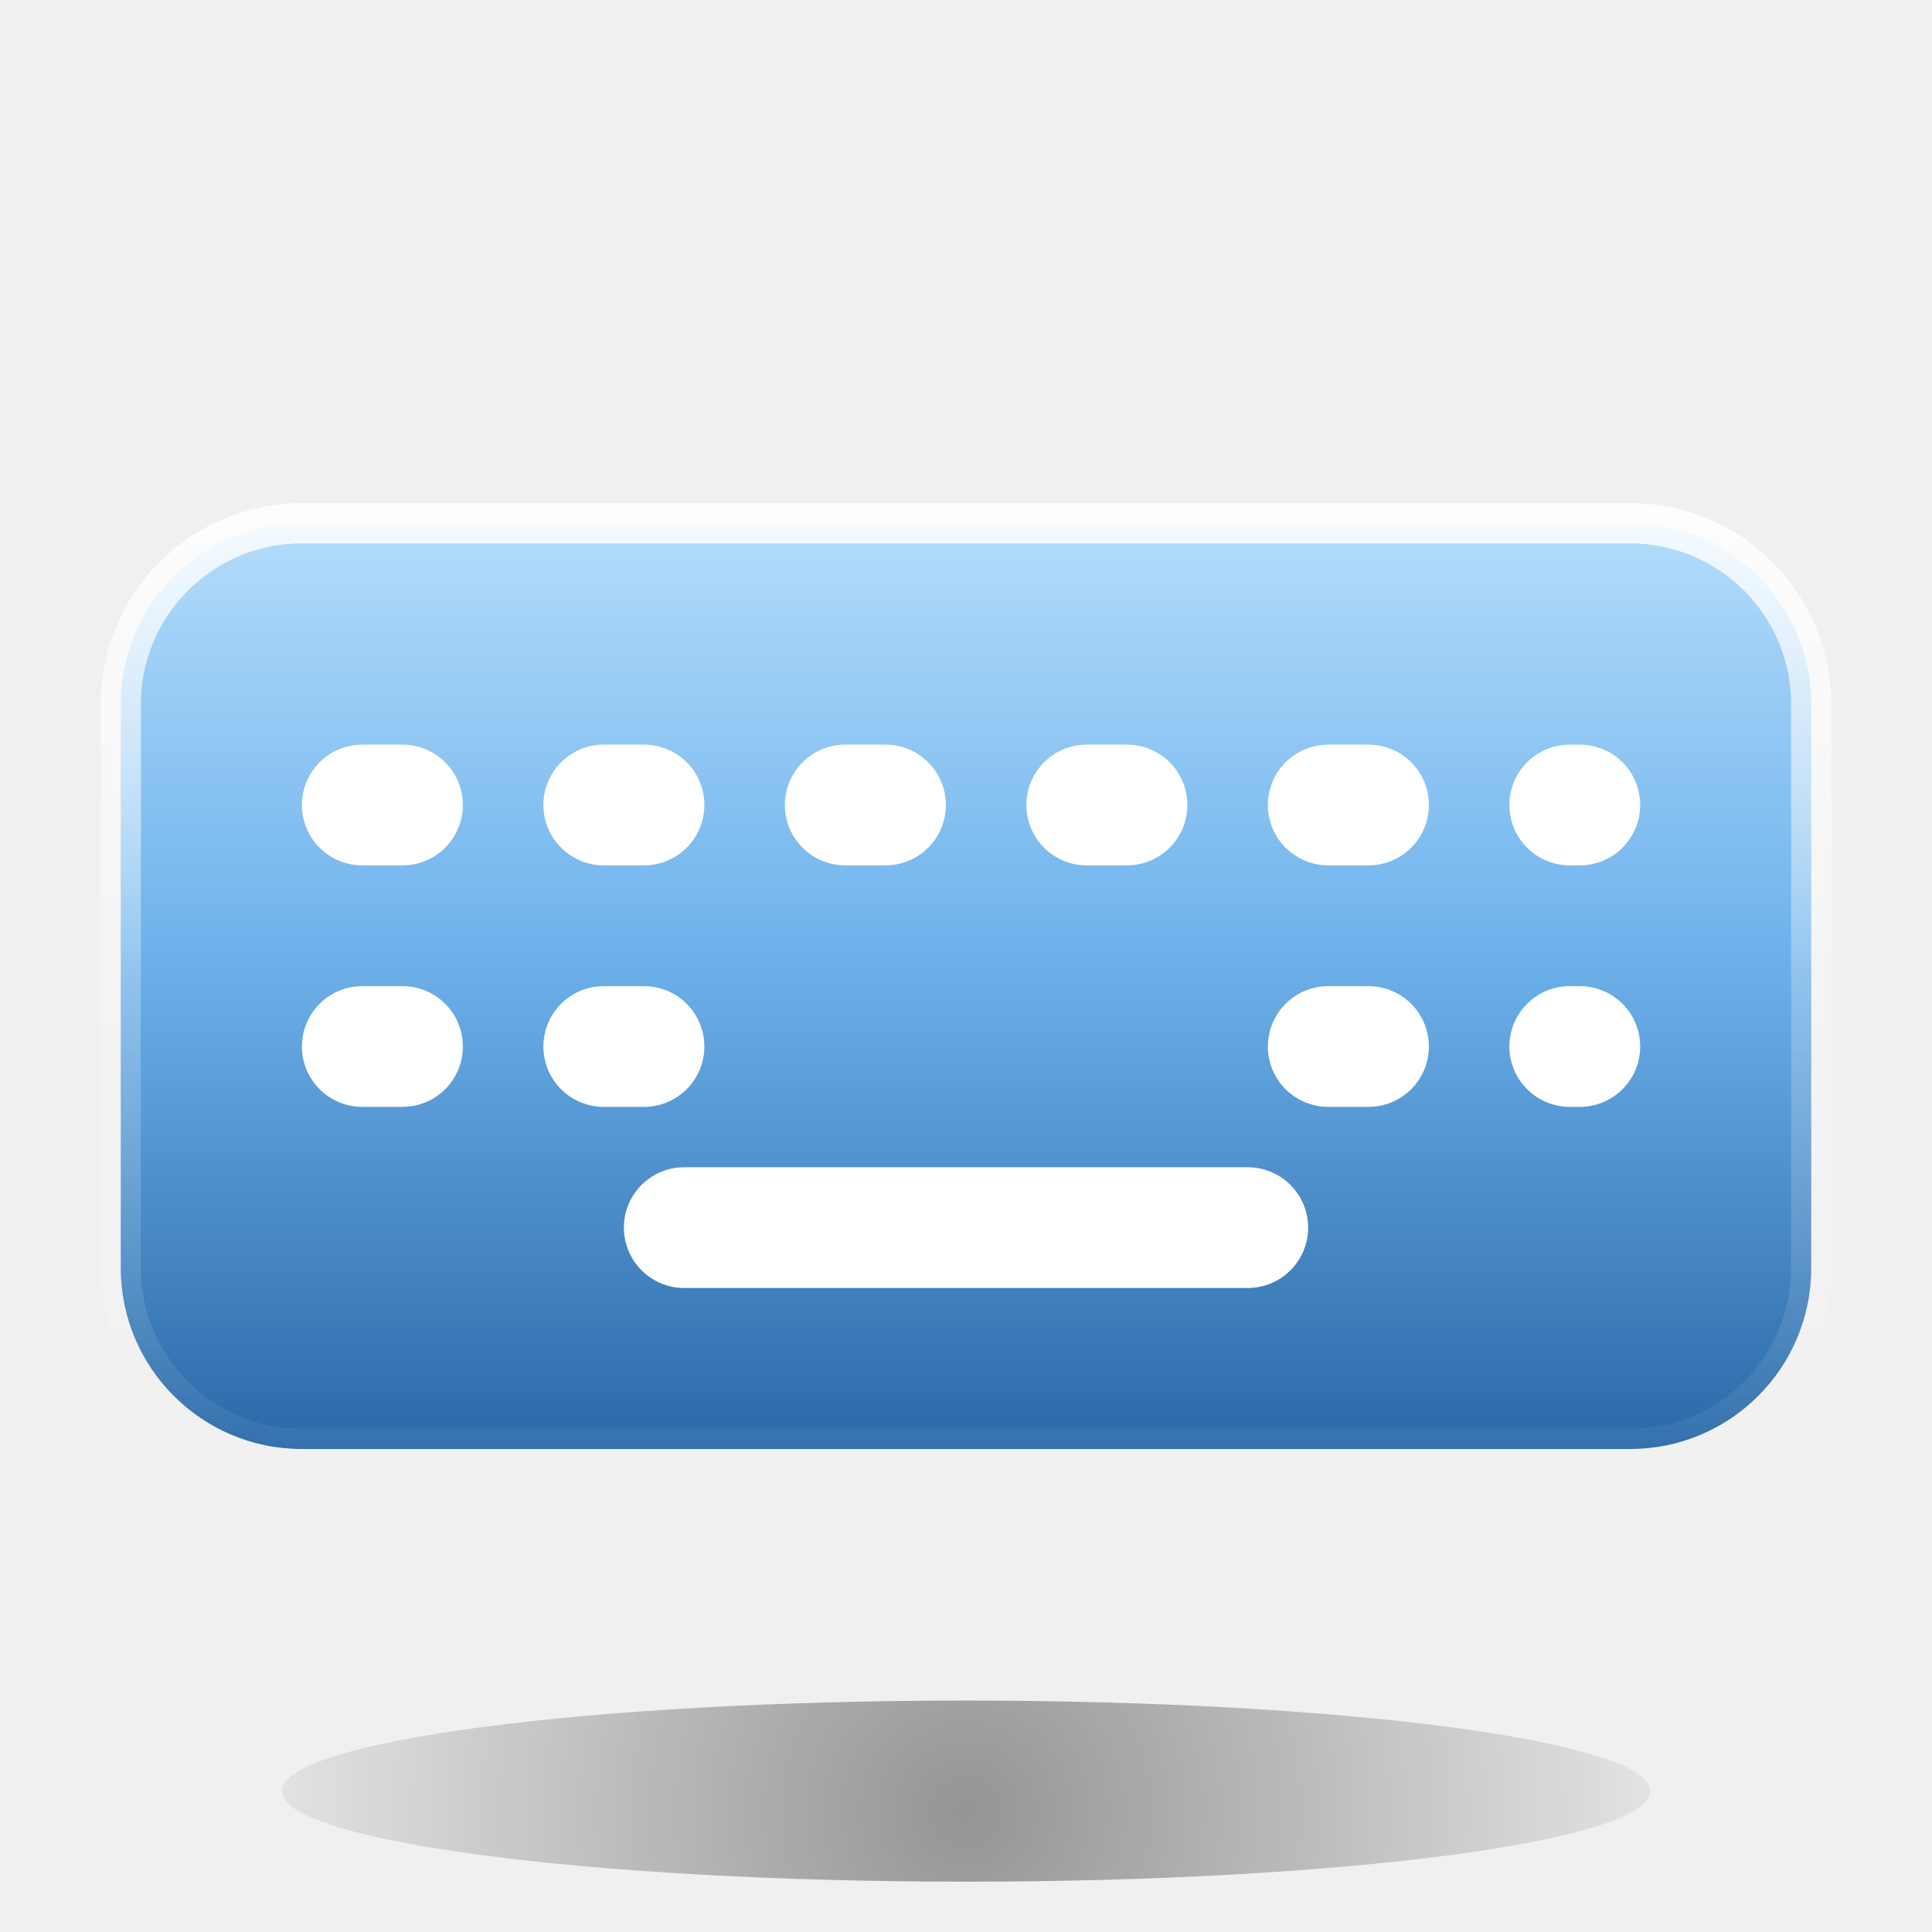
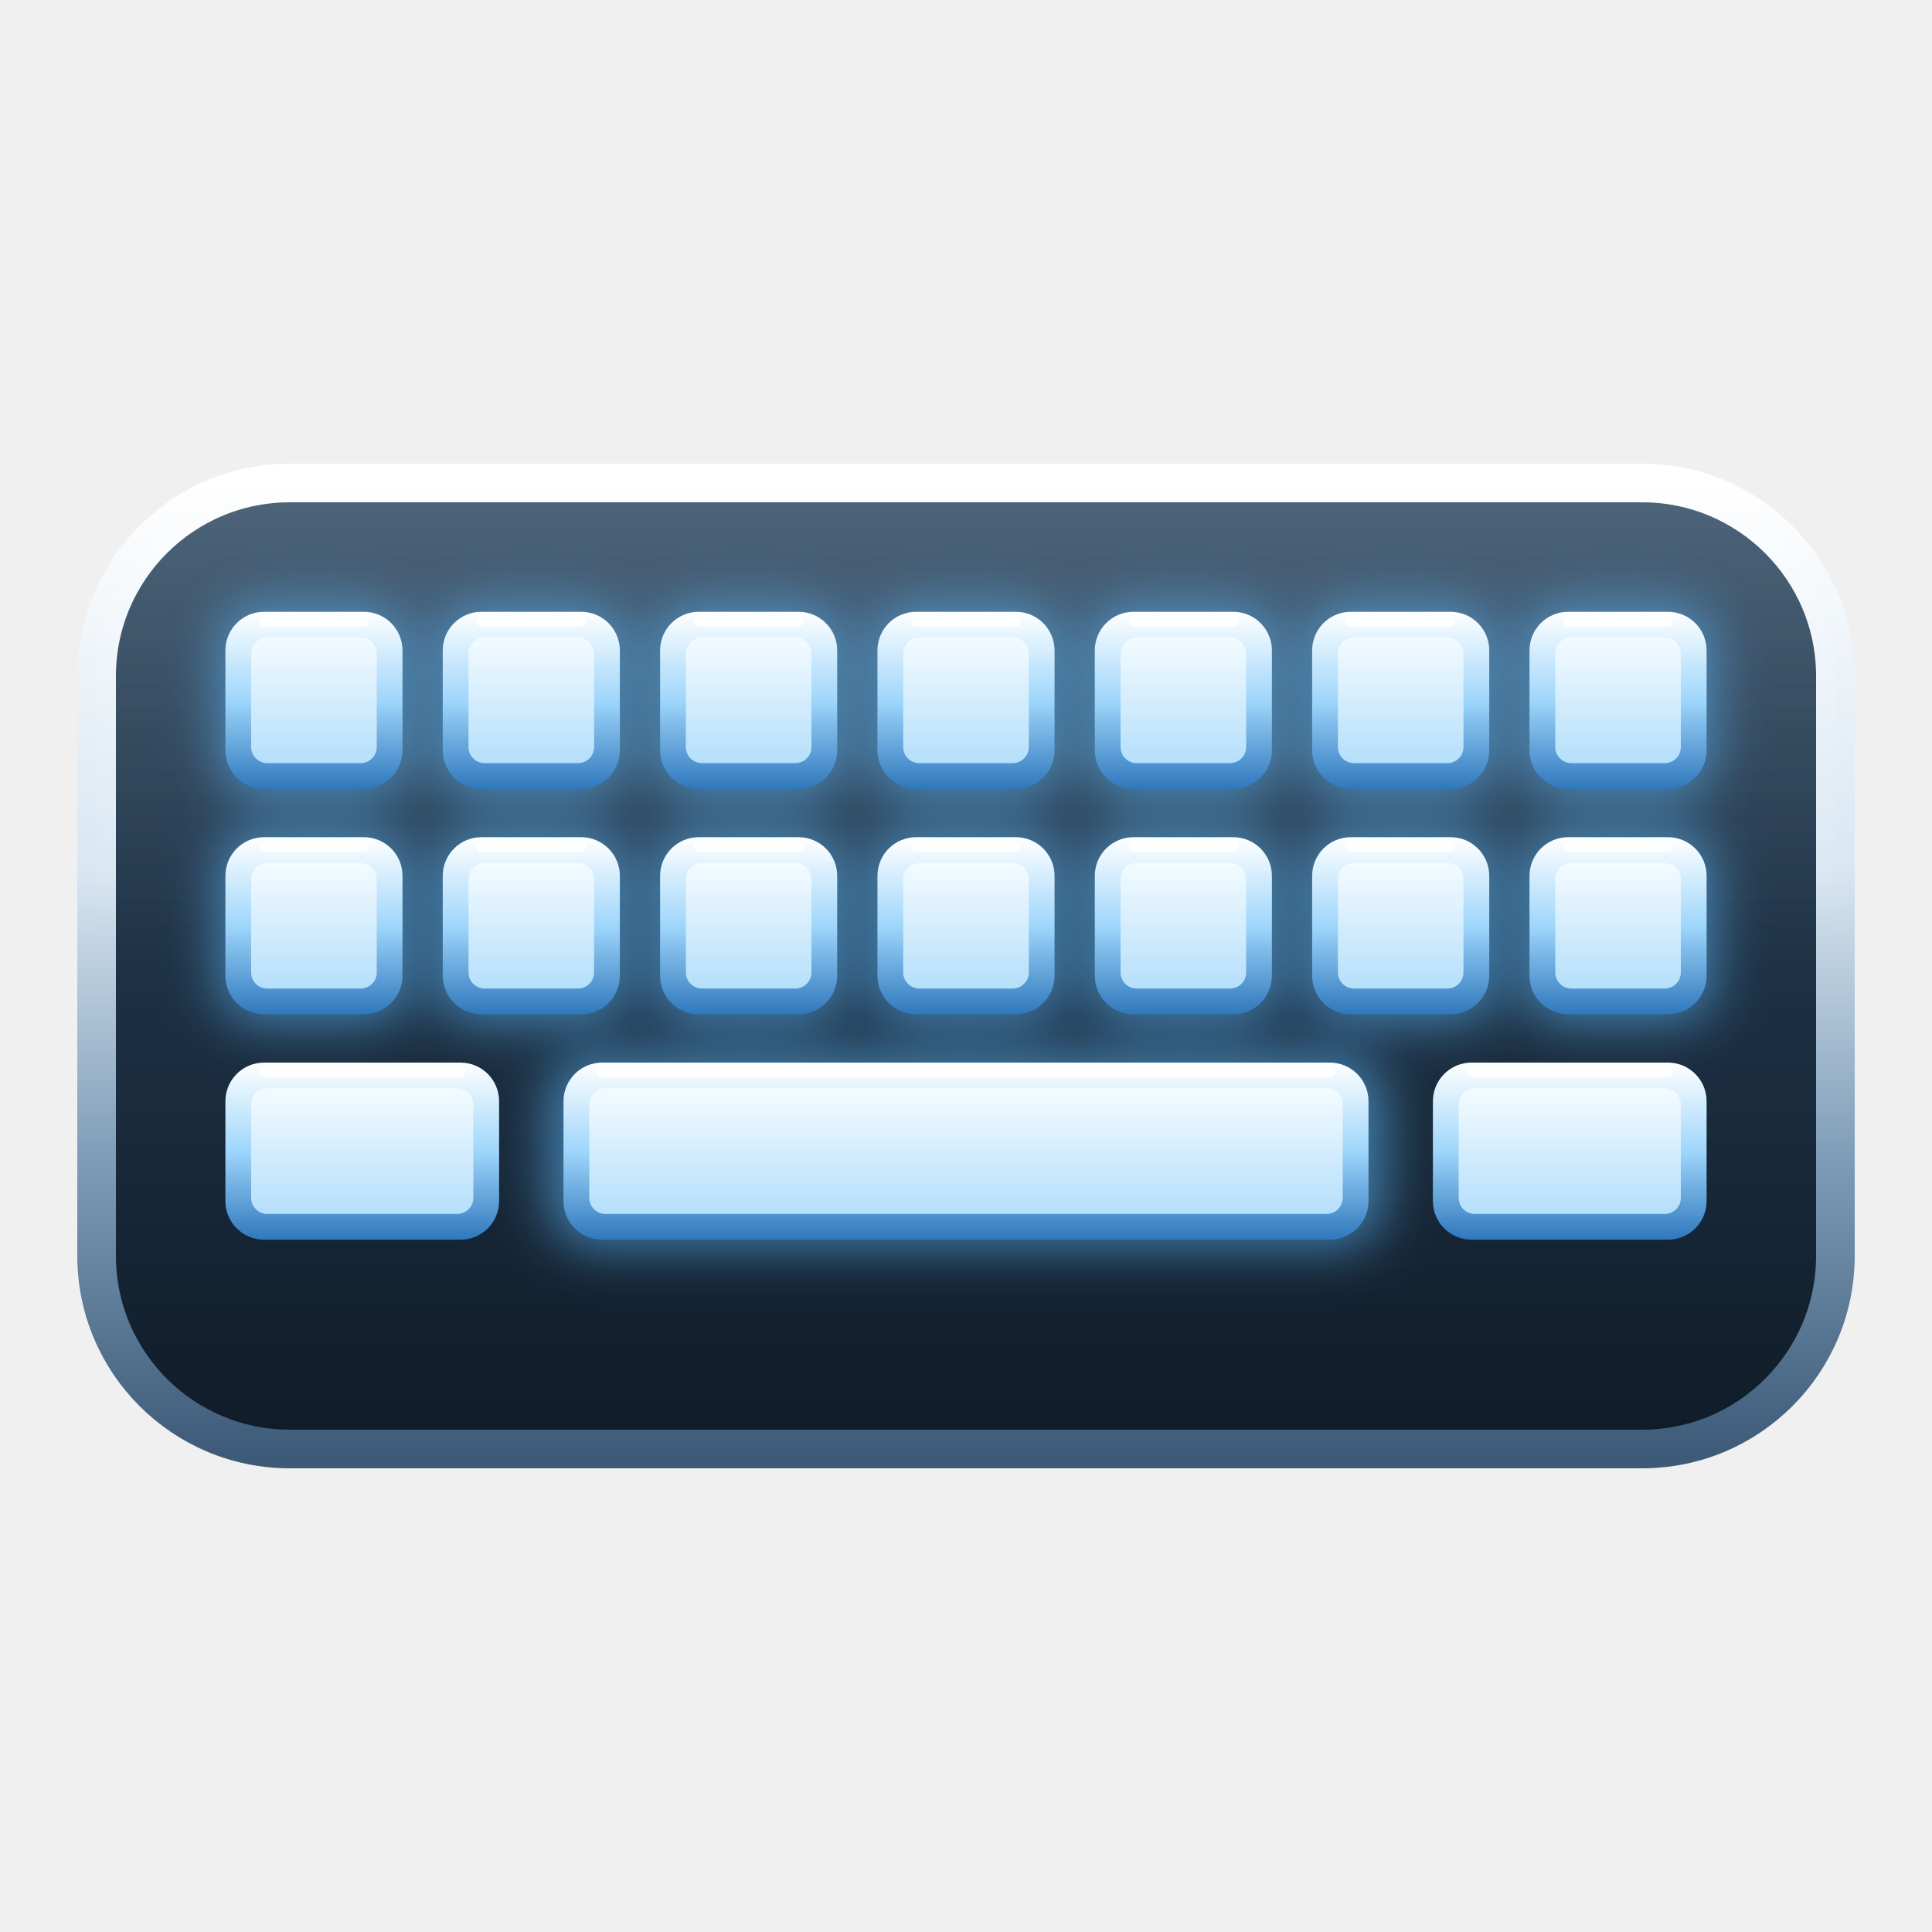
- <svg xmlns="http://www.w3.org/2000/svg" viewBox="0 0 96 96" width="96" height="96">
+ <svg xmlns="http://www.w3.org/2000/svg" viewBox="0 0 120 120" width="96" height="96">
  <defs>
-     <linearGradient id="g" x1="0" y1="0" x2="0" y2="1">
-       <stop offset="0" stop-color="#b4dcfb" stop-opacity="1" />
-       <stop offset="0.45" stop-color="#6fb3ec" stop-opacity="1" />
-       <stop offset="1" stop-color="#2a69a8" stop-opacity="1" />
+     <linearGradient id="deepK" x1="0" y1="0" x2="0" y2="1">
+       <stop offset="0" stop-color="#2c4862" />
+       <stop offset="1" stop-color="#0f1b28" />
    </linearGradient>
-     <linearGradient id="d" x1="0" y1="0" x2="0" y2="1">
-       <stop offset="0" stop-color="#2b4561" stop-opacity="1" />
-       <stop offset="1" stop-color="#0f1b28" stop-opacity="1" />
+     <linearGradient id="mCh" x1="0" y1="0" x2="0" y2="1">
+       <stop offset="0" stop-color="#ffffff" />
+       <stop offset="0.4" stop-color="#d9e7f2" />
+       <stop offset="0.7" stop-color="#7e9cb7" />
+       <stop offset="1" stop-color="#3d5b78" />
    </linearGradient>
-     <linearGradient id="r" x1="0" y1="0" x2="0" y2="1">
-       <stop offset="0" stop-color="#ffffff" stop-opacity="0.85" />
-       <stop offset="0.5" stop-color="#ffffff" stop-opacity="0.25" />
-       <stop offset="1" stop-color="#ffffff" stop-opacity="0.05" />
+     <linearGradient id="glossB" x1="0" y1="0" x2="0" y2="1">
+       <stop offset="0" stop-color="#ffffff" stop-opacity="0.16" />
+       <stop offset="0.5" stop-color="#ffffff" stop-opacity="0" />
    </linearGradient>
-     <radialGradient id="sh" cx="48" cy="90" r="40" gradientUnits="userSpaceOnUse">
-       <stop offset="0" stop-color="#000000" stop-opacity="0.38" />
-       <stop offset="1" stop-color="#000000" stop-opacity="0" />
-     </radialGradient>
+     <filter id="glw" filterUnits="userSpaceOnUse" x="-20" y="-20" width="160" height="160">
+       <feGaussianBlur stdDeviation="1.6" />
+     </filter>
+     <linearGradient id="kCh" x1="0" y1="0" x2="0" y2="1">
+       <stop offset="0" stop-color="#ffffff" />
+       <stop offset="0.5" stop-color="#9fd6fb" />
+       <stop offset="1" stop-color="#2f78bd" />
+     </linearGradient>
+     <linearGradient id="kFace" x1="0" y1="0" x2="0" y2="1">
+       <stop offset="0" stop-color="#f4fbff" />
+       <stop offset="1" stop-color="#b5dffb" />
+     </linearGradient>
  </defs>
-   <ellipse cx="48" cy="89" rx="34" ry="4.5" fill="url(#sh)" />
-   <path d="M15 26 H81 A9 9 0 0 1 90 35 V63 A9 9 0 0 1 81 72 H15 A9 9 0 0 1 6 63 V35 A9 9 0 0 1 15 26 Z" fill="url(#g)" />
-   <path d="M15 26 H81 A9 9 0 0 1 90 35 V63 A9 9 0 0 1 81 72 H15 A9 9 0 0 1 6 63 V35 A9 9 0 0 1 15 26 Z" fill="none" stroke="url(#r)" stroke-width="2" />
-   <path d="M18 40 H20 M30 40 H32 M42 40 H44 M54 40 H56 M66 40 H68 M78 40 H78.5 M18 52 H20 M30 52 H32 M66 52 H68 M78 52 H78.5 M34 61 H62" fill="none" stroke="#ffffff" stroke-width="6" stroke-linecap="round" stroke-linejoin="round" stroke-opacity="1" />
+   <path d="M18 30H102A12 12 0 0 1 114 42V78A12 12 0 0 1 102 90H18A12 12 0 0 1 6 78V42A12 12 0 0 1 18 30Z" fill="url(#deepK)" stroke="url(#mCh)" stroke-width="2.4" stroke-linejoin="round" />
+   <path d="M18 30H102A12 12 0 0 1 114 42V78A12 12 0 0 1 102 90H18A12 12 0 0 1 6 78V42A12 12 0 0 1 18 30Z" fill="url(#glossB)" />
+   <path d="M16 37.5H23A2.5 2.5 0 0 1 25.5 40V47A2.5 2.5 0 0 1 23 49.5H16A2.5 2.5 0 0 1 13.5 47V40A2.5 2.5 0 0 1 16 37.5ZM29.5 37.5H36.5A2.5 2.5 0 0 1 39 40V47A2.5 2.5 0 0 1 36.5 49.5H29.5A2.5 2.5 0 0 1 27 47V40A2.5 2.5 0 0 1 29.5 37.5ZM43 37.5H50A2.5 2.5 0 0 1 52.5 40V47A2.5 2.5 0 0 1 50 49.5H43A2.5 2.5 0 0 1 40.5 47V40A2.5 2.5 0 0 1 43 37.5ZM56.5 37.5H63.5A2.5 2.5 0 0 1 66 40V47A2.5 2.5 0 0 1 63.5 49.5H56.5A2.5 2.5 0 0 1 54 47V40A2.5 2.5 0 0 1 56.5 37.5ZM70 37.5H77A2.5 2.5 0 0 1 79.5 40V47A2.5 2.5 0 0 1 77 49.5H70A2.5 2.5 0 0 1 67.5 47V40A2.5 2.5 0 0 1 70 37.5ZM83.5 37.5H90.5A2.5 2.5 0 0 1 93 40V47A2.5 2.5 0 0 1 90.5 49.5H83.5A2.5 2.5 0 0 1 81 47V40A2.5 2.5 0 0 1 83.5 37.5ZM97 37.5H104A2.5 2.5 0 0 1 106.5 40V47A2.5 2.5 0 0 1 104 49.5H97A2.5 2.5 0 0 1 94.5 47V40A2.5 2.5 0 0 1 97 37.5ZM16 51.5H23A2.5 2.5 0 0 1 25.5 54V61A2.5 2.5 0 0 1 23 63.5H16A2.5 2.5 0 0 1 13.5 61V54A2.5 2.5 0 0 1 16 51.5ZM29.5 51.5H36.5A2.5 2.5 0 0 1 39 54V61A2.5 2.5 0 0 1 36.5 63.5H29.5A2.5 2.5 0 0 1 27 61V54A2.5 2.5 0 0 1 29.5 51.5ZM43 51.5H50A2.5 2.5 0 0 1 52.5 54V61A2.5 2.5 0 0 1 50 63.5H43A2.5 2.5 0 0 1 40.5 61V54A2.5 2.5 0 0 1 43 51.5ZM56.5 51.5H63.5A2.5 2.5 0 0 1 66 54V61A2.5 2.5 0 0 1 63.5 63.5H56.5A2.5 2.5 0 0 1 54 61V54A2.5 2.5 0 0 1 56.5 51.5ZM70 51.5H77A2.5 2.5 0 0 1 79.5 54V61A2.5 2.5 0 0 1 77 63.5H70A2.5 2.5 0 0 1 67.5 61V54A2.5 2.5 0 0 1 70 51.5ZM83.5 51.5H90.5A2.5 2.5 0 0 1 93 54V61A2.5 2.5 0 0 1 90.5 63.5H83.5A2.5 2.5 0 0 1 81 61V54A2.5 2.5 0 0 1 83.5 51.5ZM97 51.5H104A2.5 2.5 0 0 1 106.5 54V61A2.5 2.5 0 0 1 104 63.5H97A2.5 2.5 0 0 1 94.5 61V54A2.5 2.5 0 0 1 97 51.5ZM37 65.5H83A3 3 0 0 1 86 68.5V74.5A3 3 0 0 1 83 77.5H37A3 3 0 0 1 34 74.5V68.5A3 3 0 0 1 37 65.5Z" fill="#5aaeea" filter="url(#glw)" opacity="0.65" />
+   <path d="M16.4 38H22.6A2.4 2.4 0 0 1 25 40.4V46.6A2.4 2.4 0 0 1 22.6 49H16.4A2.4 2.4 0 0 1 14 46.6V40.4A2.4 2.4 0 0 1 16.4 38Z" fill="url(#kCh)" />
+   <path d="M16.6 39.6H22.4A1 1 0 0 1 23.4 40.6V46.4A1 1 0 0 1 22.4 47.4H16.6A1 1 0 0 1 15.6 46.4V40.6A1 1 0 0 1 16.6 39.6Z" fill="url(#kFace)" />
+   <path d="M16.4 38.6H22.6" stroke="#ffffff" stroke-width="0.6" stroke-linecap="round" />
+   <path d="M29.9 38H36.1A2.4 2.4 0 0 1 38.5 40.4V46.6A2.4 2.4 0 0 1 36.1 49H29.9A2.4 2.4 0 0 1 27.5 46.6V40.4A2.4 2.4 0 0 1 29.9 38Z" fill="url(#kCh)" />
+   <path d="M30.1 39.6H35.9A1 1 0 0 1 36.9 40.6V46.4A1 1 0 0 1 35.9 47.4H30.1A1 1 0 0 1 29.1 46.4V40.6A1 1 0 0 1 30.1 39.6Z" fill="url(#kFace)" />
+   <path d="M29.9 38.6H36.1" stroke="#ffffff" stroke-width="0.6" stroke-linecap="round" />
+   <path d="M43.4 38H49.6A2.4 2.4 0 0 1 52 40.4V46.6A2.4 2.4 0 0 1 49.6 49H43.4A2.4 2.4 0 0 1 41 46.6V40.4A2.4 2.4 0 0 1 43.4 38Z" fill="url(#kCh)" />
+   <path d="M43.6 39.6H49.4A1 1 0 0 1 50.4 40.6V46.4A1 1 0 0 1 49.4 47.4H43.6A1 1 0 0 1 42.6 46.4V40.6A1 1 0 0 1 43.6 39.6Z" fill="url(#kFace)" />
+   <path d="M43.4 38.6H49.6" stroke="#ffffff" stroke-width="0.6" stroke-linecap="round" />
+   <path d="M56.9 38H63.1A2.4 2.4 0 0 1 65.5 40.4V46.6A2.4 2.4 0 0 1 63.1 49H56.9A2.4 2.4 0 0 1 54.5 46.6V40.4A2.4 2.4 0 0 1 56.9 38Z" fill="url(#kCh)" />
+   <path d="M57.1 39.6H62.9A1 1 0 0 1 63.9 40.6V46.4A1 1 0 0 1 62.9 47.4H57.1A1 1 0 0 1 56.1 46.4V40.6A1 1 0 0 1 57.1 39.6Z" fill="url(#kFace)" />
+   <path d="M56.9 38.6H63.1" stroke="#ffffff" stroke-width="0.6" stroke-linecap="round" />
+   <path d="M70.4 38H76.6A2.4 2.4 0 0 1 79 40.4V46.6A2.4 2.4 0 0 1 76.6 49H70.4A2.4 2.4 0 0 1 68 46.6V40.4A2.4 2.4 0 0 1 70.4 38Z" fill="url(#kCh)" />
+   <path d="M70.6 39.6H76.4A1 1 0 0 1 77.4 40.6V46.4A1 1 0 0 1 76.4 47.4H70.6A1 1 0 0 1 69.6 46.4V40.6A1 1 0 0 1 70.6 39.6Z" fill="url(#kFace)" />
+   <path d="M70.4 38.6H76.6" stroke="#ffffff" stroke-width="0.6" stroke-linecap="round" />
+   <path d="M83.9 38H90.1A2.4 2.4 0 0 1 92.5 40.4V46.6A2.4 2.4 0 0 1 90.1 49H83.9A2.4 2.4 0 0 1 81.5 46.6V40.4A2.4 2.4 0 0 1 83.9 38Z" fill="url(#kCh)" />
+   <path d="M84.1 39.6H89.9A1 1 0 0 1 90.9 40.6V46.4A1 1 0 0 1 89.9 47.4H84.1A1 1 0 0 1 83.1 46.4V40.6A1 1 0 0 1 84.1 39.6Z" fill="url(#kFace)" />
+   <path d="M83.9 38.6H90.1" stroke="#ffffff" stroke-width="0.6" stroke-linecap="round" />
+   <path d="M97.4 38H103.6A2.4 2.4 0 0 1 106 40.4V46.6A2.4 2.4 0 0 1 103.6 49H97.4A2.4 2.4 0 0 1 95 46.6V40.4A2.4 2.4 0 0 1 97.4 38Z" fill="url(#kCh)" />
+   <path d="M97.6 39.6H103.4A1 1 0 0 1 104.4 40.6V46.4A1 1 0 0 1 103.4 47.4H97.6A1 1 0 0 1 96.6 46.4V40.6A1 1 0 0 1 97.6 39.6Z" fill="url(#kFace)" />
+   <path d="M97.4 38.6H103.6" stroke="#ffffff" stroke-width="0.6" stroke-linecap="round" />
+   <path d="M16.4 52H22.6A2.4 2.4 0 0 1 25 54.4V60.6A2.4 2.4 0 0 1 22.6 63H16.4A2.4 2.4 0 0 1 14 60.6V54.4A2.4 2.4 0 0 1 16.4 52Z" fill="url(#kCh)" />
+   <path d="M16.6 53.6H22.4A1 1 0 0 1 23.4 54.6V60.4A1 1 0 0 1 22.4 61.4H16.6A1 1 0 0 1 15.6 60.4V54.6A1 1 0 0 1 16.6 53.6Z" fill="url(#kFace)" />
+   <path d="M16.4 52.6H22.6" stroke="#ffffff" stroke-width="0.6" stroke-linecap="round" />
+   <path d="M29.9 52H36.1A2.4 2.4 0 0 1 38.5 54.4V60.6A2.4 2.4 0 0 1 36.1 63H29.9A2.4 2.4 0 0 1 27.5 60.6V54.4A2.4 2.4 0 0 1 29.9 52Z" fill="url(#kCh)" />
+   <path d="M30.1 53.6H35.9A1 1 0 0 1 36.9 54.6V60.4A1 1 0 0 1 35.9 61.4H30.1A1 1 0 0 1 29.1 60.4V54.6A1 1 0 0 1 30.1 53.6Z" fill="url(#kFace)" />
+   <path d="M29.9 52.6H36.1" stroke="#ffffff" stroke-width="0.6" stroke-linecap="round" />
+   <path d="M43.4 52H49.6A2.4 2.4 0 0 1 52 54.4V60.6A2.4 2.4 0 0 1 49.6 63H43.4A2.4 2.4 0 0 1 41 60.6V54.4A2.4 2.4 0 0 1 43.4 52Z" fill="url(#kCh)" />
+   <path d="M43.6 53.6H49.4A1 1 0 0 1 50.4 54.6V60.4A1 1 0 0 1 49.4 61.4H43.6A1 1 0 0 1 42.6 60.4V54.6A1 1 0 0 1 43.6 53.6Z" fill="url(#kFace)" />
+   <path d="M43.4 52.6H49.6" stroke="#ffffff" stroke-width="0.6" stroke-linecap="round" />
+   <path d="M56.9 52H63.1A2.4 2.4 0 0 1 65.5 54.4V60.6A2.4 2.4 0 0 1 63.1 63H56.9A2.4 2.4 0 0 1 54.5 60.6V54.4A2.4 2.4 0 0 1 56.9 52Z" fill="url(#kCh)" />
+   <path d="M57.1 53.6H62.9A1 1 0 0 1 63.9 54.6V60.4A1 1 0 0 1 62.9 61.4H57.1A1 1 0 0 1 56.1 60.4V54.6A1 1 0 0 1 57.1 53.6Z" fill="url(#kFace)" />
+   <path d="M56.9 52.6H63.1" stroke="#ffffff" stroke-width="0.6" stroke-linecap="round" />
+   <path d="M70.4 52H76.6A2.4 2.4 0 0 1 79 54.4V60.6A2.4 2.4 0 0 1 76.6 63H70.4A2.4 2.4 0 0 1 68 60.6V54.4A2.4 2.4 0 0 1 70.4 52Z" fill="url(#kCh)" />
+   <path d="M70.6 53.6H76.4A1 1 0 0 1 77.4 54.6V60.4A1 1 0 0 1 76.4 61.4H70.6A1 1 0 0 1 69.6 60.4V54.6A1 1 0 0 1 70.6 53.6Z" fill="url(#kFace)" />
+   <path d="M70.4 52.6H76.6" stroke="#ffffff" stroke-width="0.6" stroke-linecap="round" />
+   <path d="M83.9 52H90.1A2.4 2.4 0 0 1 92.5 54.4V60.6A2.4 2.4 0 0 1 90.1 63H83.9A2.4 2.4 0 0 1 81.5 60.6V54.4A2.4 2.4 0 0 1 83.9 52Z" fill="url(#kCh)" />
+   <path d="M84.1 53.6H89.9A1 1 0 0 1 90.9 54.6V60.4A1 1 0 0 1 89.9 61.4H84.1A1 1 0 0 1 83.1 60.4V54.6A1 1 0 0 1 84.1 53.6Z" fill="url(#kFace)" />
+   <path d="M83.9 52.6H90.1" stroke="#ffffff" stroke-width="0.6" stroke-linecap="round" />
+   <path d="M97.4 52H103.6A2.4 2.4 0 0 1 106 54.4V60.6A2.4 2.4 0 0 1 103.6 63H97.4A2.4 2.4 0 0 1 95 60.6V54.4A2.4 2.4 0 0 1 97.4 52Z" fill="url(#kCh)" />
+   <path d="M97.6 53.6H103.4A1 1 0 0 1 104.4 54.6V60.4A1 1 0 0 1 103.4 61.4H97.6A1 1 0 0 1 96.6 60.4V54.6A1 1 0 0 1 97.6 53.6Z" fill="url(#kFace)" />
+   <path d="M97.4 52.6H103.6" stroke="#ffffff" stroke-width="0.6" stroke-linecap="round" />
+   <path d="M16.4 66H28.6A2.4 2.4 0 0 1 31 68.4V74.6A2.4 2.4 0 0 1 28.6 77H16.4A2.4 2.4 0 0 1 14 74.6V68.4A2.4 2.4 0 0 1 16.4 66Z" fill="url(#kCh)" />
+   <path d="M16.6 67.6H28.4A1 1 0 0 1 29.4 68.6V74.4A1 1 0 0 1 28.4 75.4H16.6A1 1 0 0 1 15.6 74.4V68.6A1 1 0 0 1 16.6 67.6Z" fill="url(#kFace)" />
+   <path d="M16.4 66.6H28.6" stroke="#ffffff" stroke-width="0.6" stroke-linecap="round" />
+   <path d="M37.4 66H82.6A2.4 2.4 0 0 1 85 68.4V74.6A2.4 2.4 0 0 1 82.6 77H37.4A2.4 2.4 0 0 1 35 74.6V68.4A2.4 2.4 0 0 1 37.4 66Z" fill="url(#kCh)" />
+   <path d="M37.6 67.6H82.4A1 1 0 0 1 83.4 68.6V74.4A1 1 0 0 1 82.4 75.4H37.6A1 1 0 0 1 36.6 74.4V68.6A1 1 0 0 1 37.6 67.6Z" fill="url(#kFace)" />
+   <path d="M37.4 66.6H82.6" stroke="#ffffff" stroke-width="0.6" stroke-linecap="round" />
+   <path d="M91.4 66H103.6A2.4 2.4 0 0 1 106 68.4V74.6A2.4 2.4 0 0 1 103.6 77H91.4A2.4 2.4 0 0 1 89 74.6V68.4A2.4 2.4 0 0 1 91.4 66Z" fill="url(#kCh)" />
+   <path d="M91.6 67.6H103.4A1 1 0 0 1 104.4 68.6V74.4A1 1 0 0 1 103.4 75.4H91.6A1 1 0 0 1 90.6 74.4V68.6A1 1 0 0 1 91.6 67.6Z" fill="url(#kFace)" />
+   <path d="M91.4 66.6H103.6" stroke="#ffffff" stroke-width="0.6" stroke-linecap="round" />
</svg>
